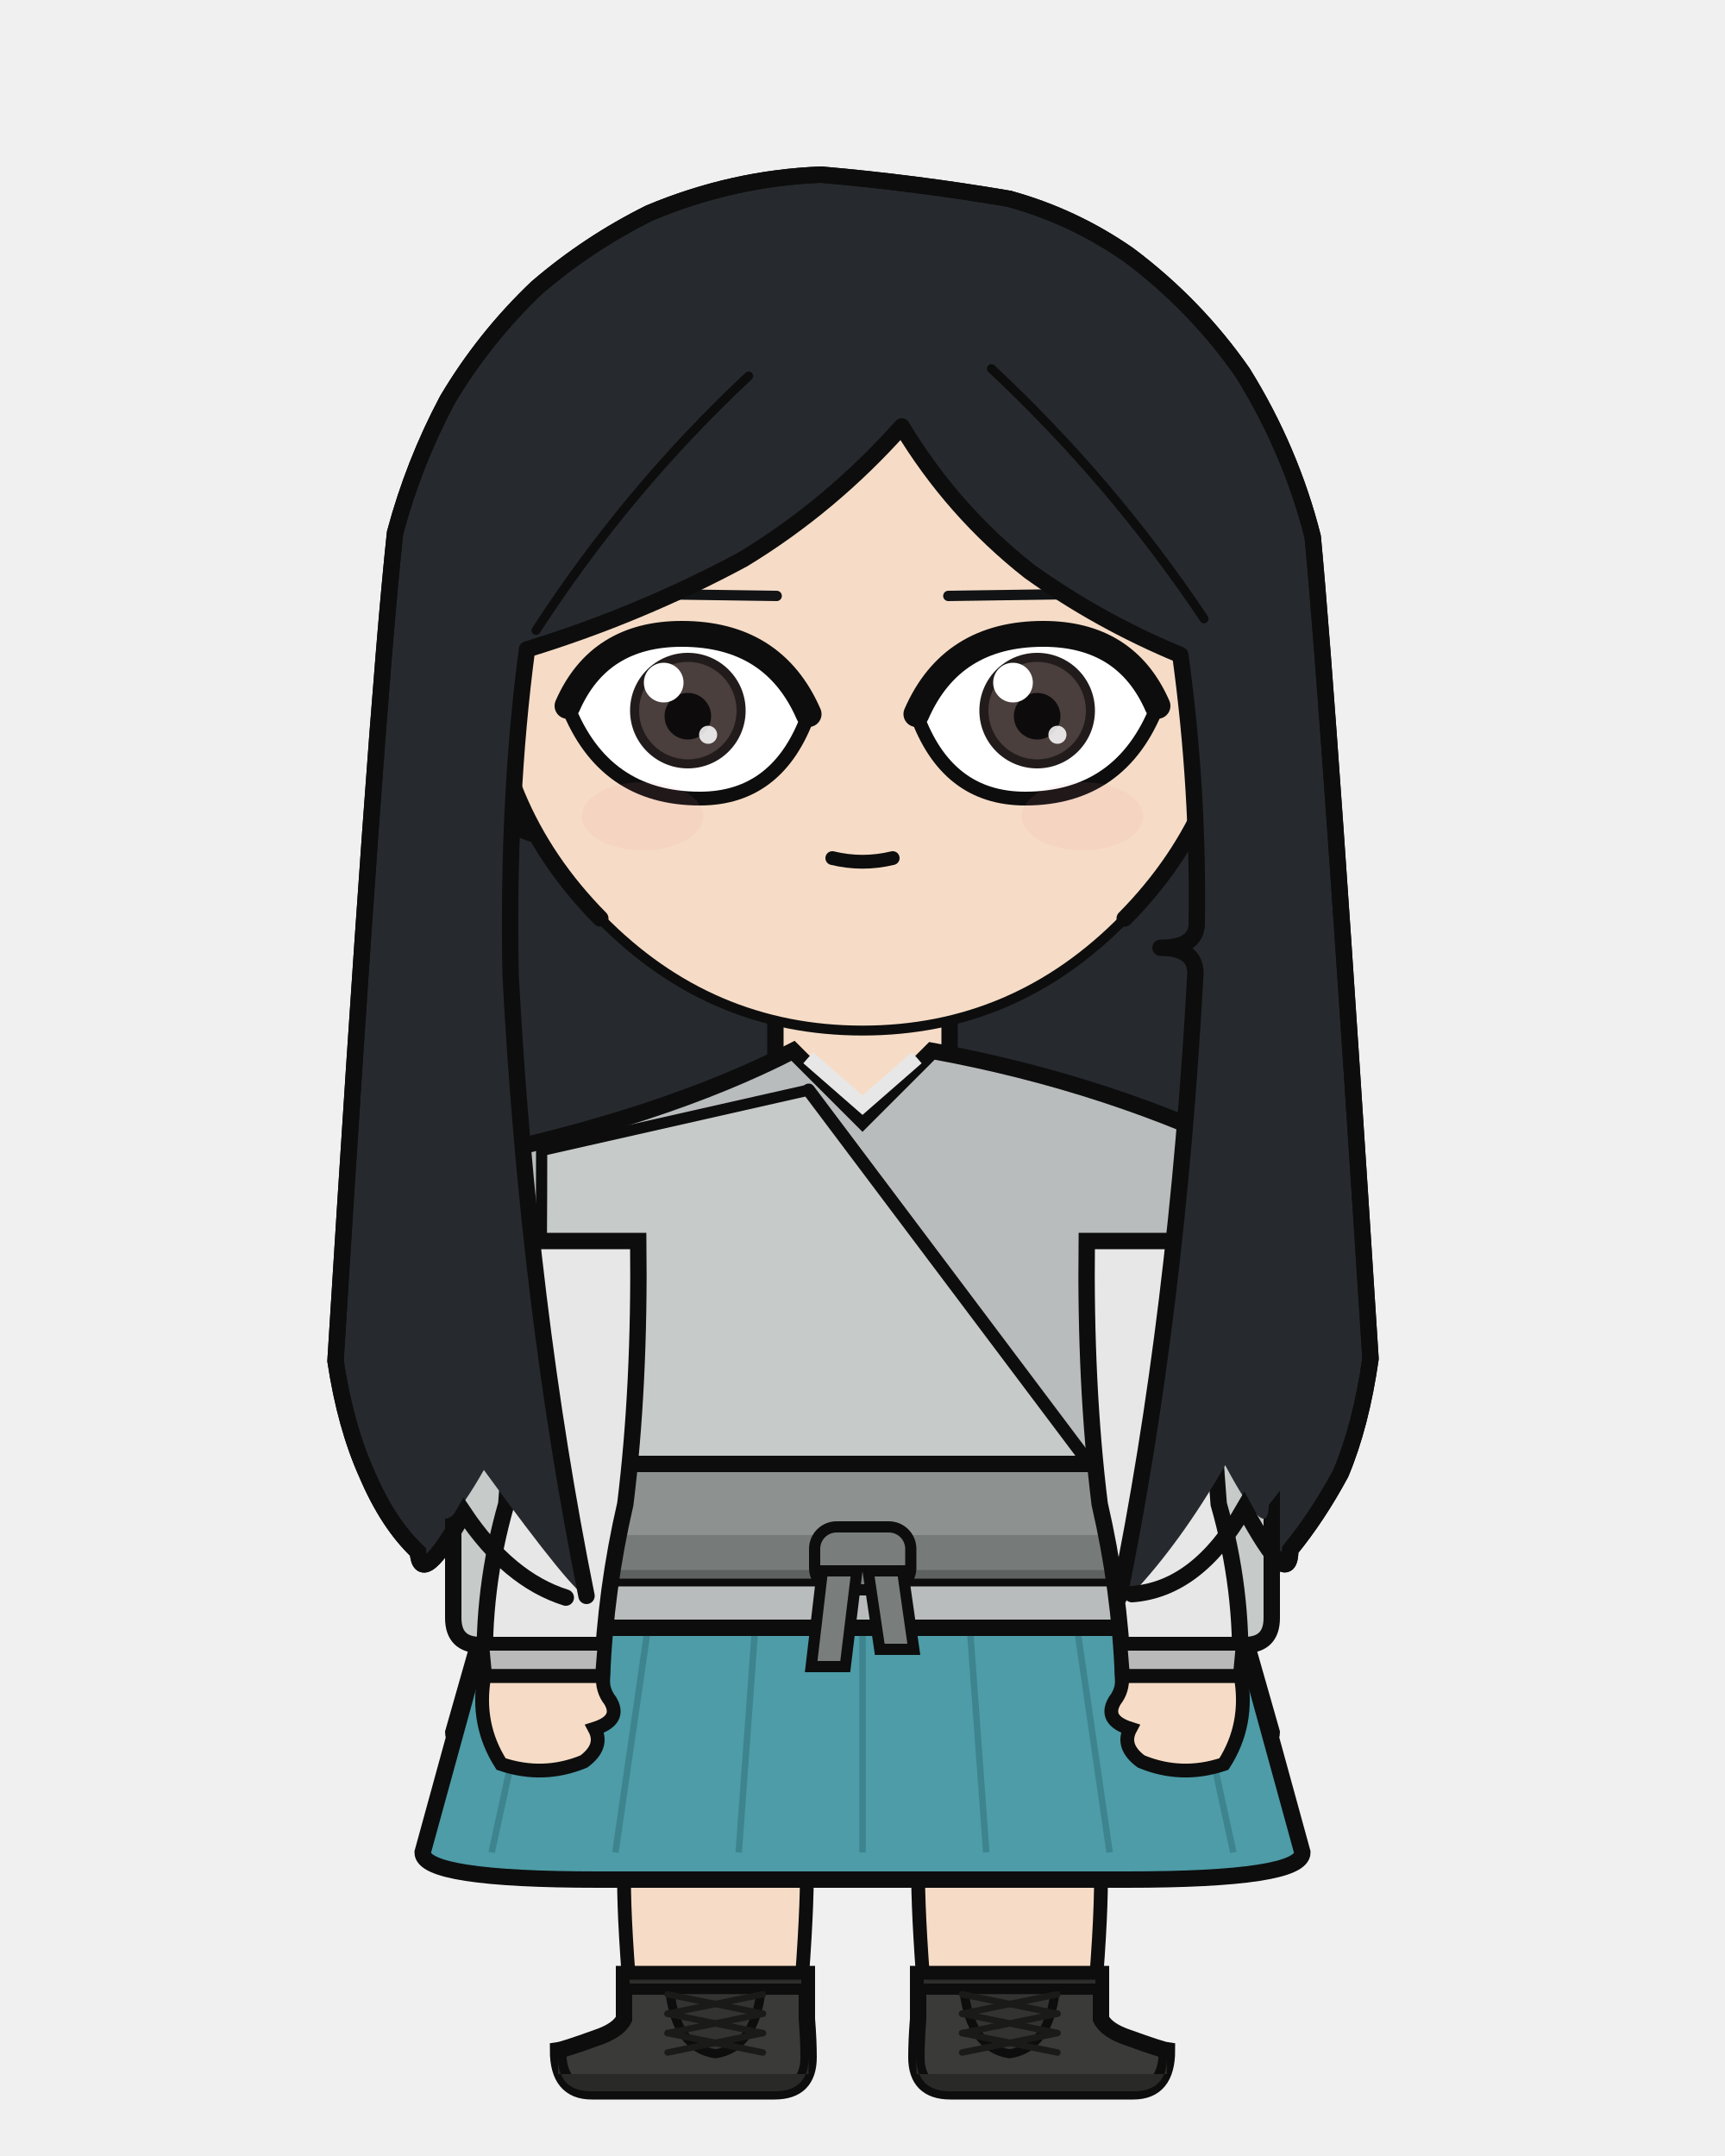
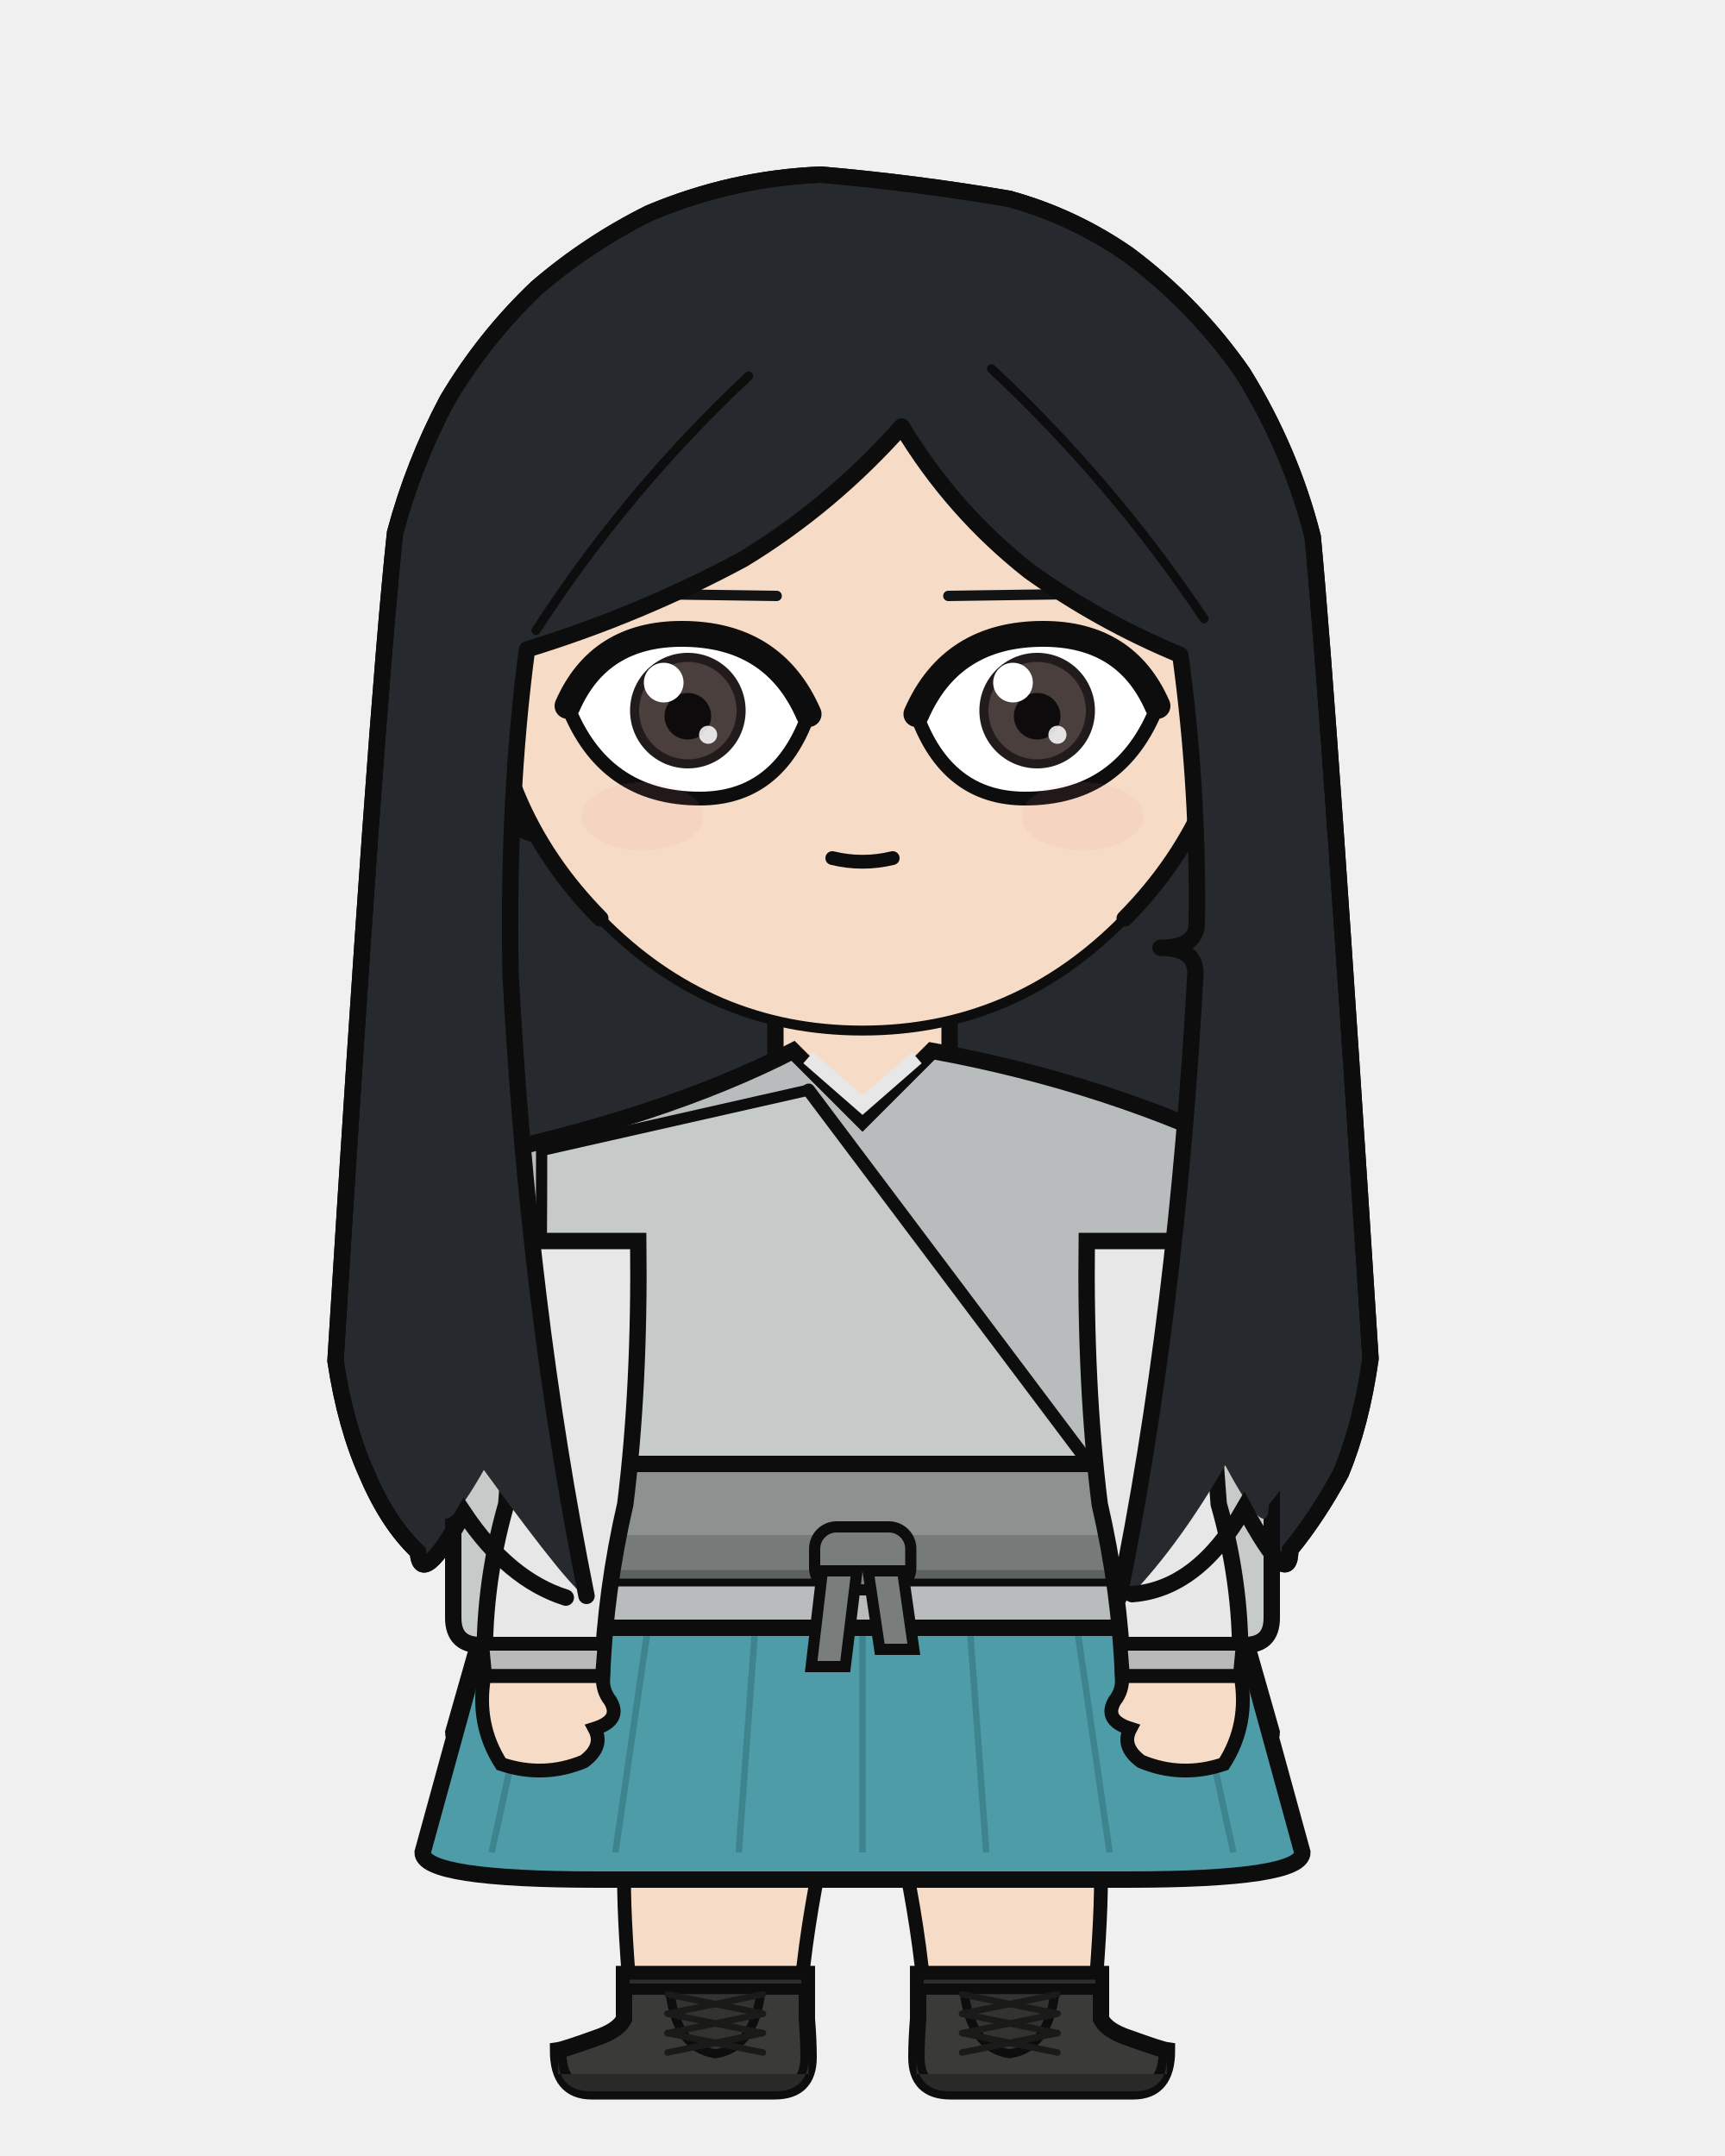
<svg xmlns="http://www.w3.org/2000/svg" width="400" height="500" viewBox="0 0 400 500">
  <defs>
    <clipPath id="hair-front">
      <path d="M 136.0 370.1 Q 122.5 303.1 118.4 226.1 Q 117.6 185.4 122.2 150.6 Q 148.3 142.6 172.3 129.7 Q 192.7 117.3 209.1 98.9 Q 220.9 118.5 238.7 132.5 Q 254.9 144.1 273.7 151.9 Q 278.0 183.2 277.5 214.6 Q 277.1 219.8 269.1 219.8 Q 277.2 219.8 277.2 225.7 Q 272.9 304.8 259.5 370.4 Q 261.0 370.1 262.5 369.7 Q 273.8 357.7 284.1 339.8 Q 294.1 358.5 294.2 349.0 Q 300.2 341.7 305.3 332.2 Q 309.9 321.5 311.9 306.8 Q 302.8 164.0 299.2 125.8 Q 294.3 106.7 283.8 89.7 Q 273.4 74.7 258.6 63.6 Q 246.5 55.2 232.3 51.3 Q 211.7 47.8 190.9 46.0 Q 171.4 46.7 153.1 54.4 Q 139.7 61.1 128.3 70.9 Q 116.6 81.9 108.5 95.6 Q 101.1 109.6 97.0 124.9 Q 92.7 164.7 84.0 307.3 Q 86.1 321.8 90.8 332.3 Q 95.5 343.2 102.1 349.4 Q 102.6 357.8 112.2 340.9 Q 133.6 370.3 136.0 370.1 Z" />
    </clipPath>
  </defs>
  <path d="M 131.2 370.5 Q 117.9 366.3 107.6 350.9 Q 97.5 368.7 96.9 359.9 Q 90.0 353.4 85.1 341.9 Q 80.1 330.8 77.8 315.6 Q 87.1 165.5 91.6 123.6 Q 95.9 107.5 103.7 92.8 Q 112.3 78.3 124.5 66.7 Q 136.5 56.4 150.6 49.4 Q 169.9 41.3 190.4 40.5 Q 212.3 42.4 234.0 46.1 Q 248.9 50.2 261.7 59.1 Q 277.3 70.8 288.2 86.5 Q 299.3 104.4 304.4 124.5 Q 308.2 164.7 317.8 315.1 Q 315.6 330.5 310.9 341.7 Q 305.5 351.7 299.2 359.4 Q 299.1 369.4 288.5 349.8 Q 277.7 368.6 262.5 369.7 Q 196.8 384.6 131.2 370.5 Z" fill="#262a2e" />
  <path d="M 131.2 370.5 Q 117.9 366.3 107.6 350.9 Q 97.5 368.7 96.9 359.9 Q 90.0 353.4 85.1 341.9 Q 80.1 330.8 77.8 315.6 Q 87.1 165.5 91.6 123.6 Q 95.9 107.5 103.7 92.8 Q 112.3 78.3 124.5 66.7 Q 136.5 56.4 150.6 49.4 Q 169.9 41.3 190.4 40.5 Q 212.3 42.4 234.0 46.1 Q 248.9 50.2 261.7 59.1 Q 277.3 70.8 288.2 86.5 Q 299.3 104.4 304.4 124.5 Q 308.2 164.7 317.8 315.1 Q 315.6 330.5 310.9 341.7 Q 305.5 351.7 299.2 359.4 Q 299.1 369.4 288.5 349.8 Q 277.7 368.6 262.5 369.7 Q 196.8 384.6 131.2 370.5 Z" fill="none" stroke="#0d0d0d" stroke-width="3.8" stroke-linecap="round" stroke-linejoin="round" />
  <rect x="179.8" y="225.4" width="40.3" height="40.5" rx="14.1" fill="#f6dcc6" />
  <line x1="179.8" y1="225.4" x2="179.8" y2="265.9" stroke="#0d0d0d" stroke-width="3.8" />
  <line x1="220.2" y1="225.4" x2="220.2" y2="265.9" stroke="#0d0d0d" stroke-width="3.8" />
-   <path d="M 144.5 404.1 L 187.2 404.1 Q 187.2 426.2 187.1 435.7 Q 187.0 447.1 185.2 468.2 L 146.6 468.2 Q 144.7 447.1 144.7 435.7 Q 144.5 426.2 144.5 404.1 Z" fill="#f6dcc6" stroke="#0d0d0d" stroke-width="3.2" />
+   <path d="M 144.5 377.5 L 255.5 377.5 Q 255.5 418.2 255.3 435.7 Q 255.3 447.1 253.4 468.2 L 214.8 468.2 Q 212.8 435.7 200.0 393.8 Q 187.2 435.7 185.2 468.2 L 146.6 468.2 Q 144.7 447.1 144.7 435.7 Q 144.5 418.2 144.5 377.5 Z" fill="#f6dcc6" stroke="#0d0d0d" stroke-width="3.2" stroke-linejoin="round" />
+   <path d="M 144.5 377.5 L 255.5 377.5 L 245.5 400.4 Q 200.0 403.0 154.5 400.4 Z" fill="#e8e4dc" stroke="#0d0d0d" stroke-width="3.2" stroke-linejoin="round" />
  <path d="M 187.1 457.8 L 187.1 468.2 Q 187.5 473.3 187.5 477.1 Q 187.5 485.0 179.6 485.0 L 137.2 485.0 Q 129.4 485.0 129.4 475.5 Q 130.8 475.3 138.3 472.6 Q 143.4 470.9 144.7 468.2 L 144.7 457.8 Z" fill="#3a3a38" stroke="#0d0d0d" stroke-width="3.8" />
  <path d="M 187.5 481.0 L 129.4 481.0 L 129.4 477.1 Q 129.4 485.0 137.2 485.0 L 179.6 485.0 Q 187.5 485.0 187.5 477.1 Z" fill="#292927" />
  <rect x="144.7" y="457.8" width="42.4" height="3.5" fill="#2d2d2c" stroke="#0d0d0d" stroke-width="2.6" />
  <path d="M 155.3 461.4 L 176.5 461.4 Q 175.0 474.9 165.9 476.3 Q 156.7 474.9 155.3 461.4 Z" fill="#333331" stroke="#0d0d0d" stroke-width="2.1" />
  <line x1="176.9" y1="462.5" x2="154.8" y2="467.0" stroke="#1a1a19" stroke-width="1.5" stroke-linecap="round" />
  <line x1="154.8" y1="462.5" x2="176.9" y2="467.0" stroke="#1a1a19" stroke-width="1.5" stroke-linecap="round" />
  <line x1="176.9" y1="467.0" x2="154.8" y2="471.5" stroke="#1a1a19" stroke-width="1.5" stroke-linecap="round" />
  <line x1="154.8" y1="467.0" x2="176.9" y2="471.5" stroke="#1a1a19" stroke-width="1.5" stroke-linecap="round" />
  <line x1="176.9" y1="471.5" x2="154.8" y2="476.0" stroke="#1a1a19" stroke-width="1.5" stroke-linecap="round" />
  <line x1="154.8" y1="471.5" x2="176.9" y2="476.0" stroke="#1a1a19" stroke-width="1.5" stroke-linecap="round" />
-   <path d="M 212.8 404.1 L 255.5 404.1 Q 255.5 426.2 255.3 435.7 Q 255.3 447.1 253.4 468.2 L 214.8 468.2 Q 213.0 447.1 212.9 435.7 Q 212.8 426.2 212.8 404.1 Z" fill="#f6dcc6" stroke="#0d0d0d" stroke-width="3.2" />
  <path d="M 212.9 457.8 L 212.9 468.2 Q 212.5 473.3 212.5 477.1 Q 212.5 485.0 220.4 485.0 L 262.8 485.0 Q 270.6 485.0 270.6 475.5 Q 269.2 475.3 261.7 472.6 Q 256.6 470.9 255.3 468.2 L 255.3 457.8 Z" fill="#3a3a38" stroke="#0d0d0d" stroke-width="3.8" />
  <path d="M 212.5 481.0 L 270.6 481.0 L 270.6 477.1 Q 270.6 485.0 262.8 485.0 L 220.4 485.0 Q 212.5 485.0 212.5 477.1 Z" fill="#292927" />
  <rect x="212.9" y="457.8" width="42.4" height="3.5" fill="#2d2d2c" stroke="#0d0d0d" stroke-width="2.6" />
  <path d="M 223.5 461.4 L 244.7 461.4 Q 243.3 474.9 234.1 476.3 Q 225.0 474.9 223.5 461.4 Z" fill="#333331" stroke="#0d0d0d" stroke-width="2.1" />
  <line x1="245.2" y1="462.5" x2="223.1" y2="467.0" stroke="#1a1a19" stroke-width="1.5" stroke-linecap="round" />
  <line x1="223.1" y1="462.5" x2="245.2" y2="467.0" stroke="#1a1a19" stroke-width="1.5" stroke-linecap="round" />
  <line x1="245.2" y1="467.0" x2="223.1" y2="471.5" stroke="#1a1a19" stroke-width="1.5" stroke-linecap="round" />
  <line x1="223.1" y1="467.0" x2="245.2" y2="471.5" stroke="#1a1a19" stroke-width="1.5" stroke-linecap="round" />
  <line x1="245.2" y1="471.5" x2="223.1" y2="476.0" stroke="#1a1a19" stroke-width="1.5" stroke-linecap="round" />
  <line x1="223.1" y1="471.5" x2="245.2" y2="476.0" stroke="#1a1a19" stroke-width="1.5" stroke-linecap="round" />
  <path d="M 120.2 348.8 L 105.1 401.8 Q 105.1 408.1 143.1 408.1 L 256.9 408.1 Q 294.9 408.1 294.9 401.8 L 279.8 348.8 Z" fill="#4f7a52" stroke="#0d0d0d" stroke-width="3.8" />
  <line x1="158.5" y1="366.6" x2="145.0" y2="408.1" stroke="#3c623f" stroke-width="1.7" opacity="0.7" />
  <line x1="223.9" y1="366.6" x2="234.2" y2="408.1" stroke="#3c623f" stroke-width="1.7" opacity="0.7" />
  <path d="M 120.2 348.8 L 98.0 429.6 Q 98.0 435.9 138.8 435.9 L 261.2 435.9 Q 302.0 435.9 302.0 429.6 L 279.8 348.8 Z" fill="#4d9ca8" stroke="#0d0d0d" stroke-width="3.8" />
  <line x1="131.6" y1="348.8" x2="114.0" y2="429.6" stroke="#387c86" stroke-width="1.5" opacity="0.75" />
  <line x1="154.4" y1="348.8" x2="142.7" y2="429.6" stroke="#387c86" stroke-width="1.5" opacity="0.75" />
  <line x1="177.2" y1="348.8" x2="171.3" y2="429.6" stroke="#387c86" stroke-width="1.5" opacity="0.75" />
  <line x1="200.0" y1="348.8" x2="200.0" y2="429.6" stroke="#387c86" stroke-width="1.5" opacity="0.75" />
  <line x1="222.8" y1="348.8" x2="228.7" y2="429.6" stroke="#387c86" stroke-width="1.5" opacity="0.75" />
  <line x1="245.6" y1="348.8" x2="257.3" y2="429.6" stroke="#387c86" stroke-width="1.5" opacity="0.75" />
  <line x1="268.4" y1="348.8" x2="286.0" y2="429.6" stroke="#387c86" stroke-width="1.5" opacity="0.75" />
  <path d="M 123.2 287.8 L 105.1 287.8 L 105.1 375.2 Q 105.1 381.5 111.4 381.5 L 123.2 381.5 Z" fill="#c6cac9" stroke="#0d0d0d" stroke-width="3.8" />
  <path d="M 276.8 287.8 L 294.9 287.8 L 294.9 375.2 Q 294.9 381.5 288.6 381.5 L 276.8 381.5 Z" fill="#c6cac9" stroke="#0d0d0d" stroke-width="3.8" />
  <path d="M 183.9 243.7 Q 153.5 259.3 107.0 268.9 Q 104.2 279.3 107.9 287.8 L 122.9 287.8 Q 122.9 321.4 121.6 348.8 Q 112.9 364.6 112.9 377.5 L 287.1 377.5 Q 287.1 364.6 278.4 348.8 Q 277.1 321.4 277.1 287.8 L 292.1 287.8 Q 295.8 279.3 293.0 268.9 Q 257.7 251.3 216.1 243.7 L 200.0 259.8 Z" fill="#b8bcbc" stroke="#0d0d0d" stroke-width="3.8" />
  <path d="M 187.4 245.3 L 200.0 256.3 L 212.6 245.3" fill="none" stroke="#e8e7e7" stroke-width="3.4" />
  <path d="M 187.5 252.8 L 125.6 266.8 Q 125.6 348.8 121.6 344.6 L 256.5 344.6 Z" fill="#c6cac9" stroke="#0d0d0d" stroke-width="2.6" />
  <path d="M 187.5 252.8 L 256.5 344.6" fill="none" stroke="#0d0d0d" stroke-width="3.0" stroke-linecap="round" />
  <rect x="119.2" y="339.5" width="161.5" height="26.5" rx="4.8" fill="#8d9291" stroke="#0d0d0d" stroke-width="3.8" />
  <rect x="119.2" y="356.0" width="161.5" height="10.1" rx="4.8" fill="#707574" opacity="0.8" />
  <rect x="188.9" y="354.1" width="22.3" height="14.6" rx="5.1" fill="#797e7d" stroke="#0d0d0d" stroke-width="2.6" />
  <path d="M 190.7 364.3 L 198.7 364.3 L 196.0 386.5 L 188.1 386.5 Z" fill="#797e7d" stroke="#0d0d0d" stroke-width="2.6" />
  <path d="M 201.3 364.3 L 209.3 364.3 L 211.9 382.5 L 204.0 382.5 Z" fill="#797e7d" stroke="#0d0d0d" stroke-width="2.6" />
  <path d="M 148.0 287.8 L 120.0 287.8 Q 119.6 321.4 117.4 348.8 Q 111.7 368.7 112.5 388.7 L 139.6 388.7 Q 140.4 368.7 145.0 348.8 Q 148.4 321.4 148.0 287.8 Z" fill="#e8e7e7" stroke="#0d0d0d" stroke-width="3.8" />
  <path d="M 111.8 381.2 L 140.2 381.2 L 139.6 388.7 L 112.5 388.7 Z" fill="#bab9b9" stroke="#0d0d0d" stroke-width="3.2" />
  <path d="M 112.3 388.7 Q 110.3 399.9 116.2 409.1 Q 126.0 412.4 135.4 408.5 Q 140.1 405.0 137.9 400.9 Q 144.2 398.9 141.5 394.4 Q 139.6 392.0 139.8 388.7 Z" fill="#f6dcc6" stroke="#0d0d0d" stroke-width="3.2" />
  <path d="M 252.0 287.8 L 280.0 287.8 Q 280.4 321.4 282.6 348.8 Q 288.3 368.7 287.5 388.7 L 260.4 388.7 Q 259.6 368.7 255.0 348.8 Q 251.6 321.4 252.0 287.8 Z" fill="#e8e7e7" stroke="#0d0d0d" stroke-width="3.8" />
  <path d="M 259.8 381.2 L 288.2 381.2 L 287.5 388.7 L 260.4 388.7 Z" fill="#bab9b9" stroke="#0d0d0d" stroke-width="3.2" />
  <path d="M 287.7 388.7 Q 289.7 399.9 283.8 409.1 Q 274.0 412.4 264.6 408.5 Q 259.9 405.0 262.1 400.9 Q 255.8 398.9 258.5 394.4 Q 260.4 392.0 260.2 388.7 Z" fill="#f6dcc6" stroke="#0d0d0d" stroke-width="3.2" />
  <path d="M 113.1 153.2 Q 108.1 153.5 104.9 158.7 Q 102.2 164.3 104.0 173.5 Q 106.7 180.0 110.7 184.8 Q 118.2 192.2 124.7 193.7 Z" fill="#f6dcc6" />
  <path d="M 113.1 153.2 Q 108.1 153.5 104.9 158.7 Q 102.2 164.3 104.0 173.5 Q 106.7 180.0 110.7 184.8 Q 118.2 192.2 124.7 193.7" fill="none" stroke="#0d0d0d" stroke-width="3.8" stroke-linecap="round" />
  <path d="M 106.6 169.6 Q 105.6 165.1 106.4 163.5 Q 107.3 162.5 108.9 163.7 Q 110.8 166.9 112.9 170.5 Q 110.9 170.6 112.6 178.1 Q 115.4 182.8 117.1 182.8" fill="none" stroke="#0d0d0d" stroke-width="2.1" stroke-linecap="round" />
  <path d="M 286.9 153.2 Q 291.9 153.5 295.1 158.7 Q 297.8 164.3 296.0 173.5 Q 293.3 180.0 289.3 184.8 Q 281.8 192.2 275.3 193.7 Z" fill="#f6dcc6" />
  <path d="M 286.9 153.2 Q 291.9 153.5 295.1 158.7 Q 297.8 164.3 296.0 173.5 Q 293.3 180.0 289.3 184.8 Q 281.8 192.2 275.3 193.7" fill="none" stroke="#0d0d0d" stroke-width="3.8" stroke-linecap="round" />
  <path d="M 293.4 169.6 Q 294.4 165.1 293.6 163.5 Q 292.7 162.5 291.1 163.7 Q 289.2 166.9 287.1 170.5 Q 289.1 170.6 287.4 178.1 Q 284.6 182.8 282.9 182.8" fill="none" stroke="#0d0d0d" stroke-width="2.1" stroke-linecap="round" />
  <path d="M 200.0 62.6 Q 236.1 62.6 261.6 88.3 Q 287.1 114.1 286.9 150.6 Q 286.4 187.1 260.8 213.0 Q 235.4 239.0 200.0 239.0 Q 164.6 239.0 139.2 213.0 Q 113.6 187.1 113.1 150.6 Q 112.9 114.1 138.4 88.3 Q 163.9 62.6 200.0 62.6 Z" fill="#f6dcc6" />
  <path d="M 139.2 213.0 Q 113.6 187.1 113.1 150.6 Q 112.9 114.1 138.4 88.3 Q 163.9 62.6 200.0 62.6 Q 236.1 62.6 261.6 88.3 Q 287.1 114.1 286.9 150.6 Q 286.4 187.1 260.8 213.0" fill="none" stroke="#0d0d0d" stroke-width="3.8" stroke-linecap="round" />
  <path d="M 260.8 213.0 Q 235.4 239.0 200.0 239.0 Q 164.6 239.0 139.2 213.0" fill="none" stroke="#0d0d0d" stroke-width="2.3" stroke-linecap="round" />
  <line x1="180.1" y1="138.2" x2="138.9" y2="137.6" stroke="#111315" stroke-width="2.4" stroke-linecap="round" />
  <defs>
    <clipPath id="eye-l">
      <path d="M 187.5 165.6 Q 179.4 147.0 158.1 147.0 Q 138.9 147.0 131.6 163.7 Q 140.0 185.2 162.3 185.2 Q 180.5 185.2 187.5 165.6 Z" />
    </clipPath>
  </defs>
  <path d="M 187.5 165.6 Q 179.4 147.0 158.1 147.0 Q 138.9 147.0 131.6 163.7 Q 140.0 185.2 162.3 185.2 Q 180.5 185.2 187.5 165.6 Z" fill="white" stroke="#0d0d0d" stroke-width="3.2" />
  <g clip-path="url(#eye-l)">
    <circle cx="159.5" cy="164.8" r="13.4" fill="#211c1b" />
    <circle cx="159.5" cy="164.8" r="11.3" fill="#4a3f3d" />
    <circle cx="159.5" cy="166.1" r="5.4" fill="#0d0b0b" />
    <circle cx="153.9" cy="158.3" r="4.6" fill="white" />
    <circle cx="164.2" cy="170.4" r="2.1" fill="white" opacity="0.85" />
  </g>
  <path d="M 187.5 165.6 Q 179.4 147.0 158.1 147.0 Q 138.9 147.0 131.6 163.7" fill="none" stroke="#0d0d0d" stroke-width="6.0" stroke-linecap="round" />
  <line x1="219.9" y1="138.2" x2="261.1" y2="137.6" stroke="#111315" stroke-width="2.4" stroke-linecap="round" />
  <defs>
    <clipPath id="eye-r">
      <path d="M 212.5 165.6 Q 220.6 147.0 241.9 147.0 Q 261.1 147.0 268.4 163.7 Q 260.0 185.2 237.7 185.2 Q 219.5 185.2 212.5 165.6 Z" />
    </clipPath>
  </defs>
  <path d="M 212.5 165.6 Q 220.6 147.0 241.9 147.0 Q 261.1 147.0 268.4 163.7 Q 260.0 185.2 237.7 185.2 Q 219.5 185.2 212.5 165.6 Z" fill="white" stroke="#0d0d0d" stroke-width="3.2" />
  <g clip-path="url(#eye-r)">
    <circle cx="240.5" cy="164.8" r="13.4" fill="#211c1b" />
    <circle cx="240.5" cy="164.8" r="11.3" fill="#4a3f3d" />
    <circle cx="240.5" cy="166.1" r="5.4" fill="#0d0b0b" />
    <circle cx="234.9" cy="158.3" r="4.6" fill="white" />
    <circle cx="245.2" cy="170.4" r="2.1" fill="white" opacity="0.85" />
  </g>
  <path d="M 212.5 165.6 Q 220.6 147.0 241.9 147.0 Q 261.1 147.0 268.4 163.7" fill="none" stroke="#0d0d0d" stroke-width="6.0" stroke-linecap="round" />
  <path d="M 193.0 199.0 Q 200.0 200.7 207.0 199.0" fill="none" stroke="#0d0d0d" stroke-width="3.2" stroke-linecap="round" />
  <ellipse cx="149.0" cy="189.3" rx="14.1" ry="7.9" fill="#e8879a" opacity="0.09" />
  <ellipse cx="251.0" cy="189.3" rx="14.1" ry="7.9" fill="#e8879a" opacity="0.09" />
  <path d="M 136.0 370.1 Q 122.5 303.1 118.4 226.1 Q 117.6 185.4 122.2 150.6 Q 148.3 142.6 172.3 129.7 Q 192.7 117.3 209.1 98.9 Q 220.9 118.5 238.7 132.5 Q 254.9 144.1 273.7 151.9 Q 278.0 183.2 277.5 214.6 Q 277.1 219.8 269.1 219.8 Q 277.2 219.8 277.2 225.7 Q 272.9 304.8 259.5 370.4 Q 261.0 370.1 262.5 369.7 Q 273.8 357.7 284.1 339.8 Q 294.1 358.5 294.2 349.0 Q 300.2 341.7 305.3 332.2 Q 309.9 321.5 311.9 306.8 Q 302.8 164.0 299.2 125.8 Q 294.3 106.7 283.8 89.7 Q 273.4 74.7 258.6 63.6 Q 246.5 55.2 232.3 51.3 Q 211.7 47.8 190.9 46.0 Q 171.4 46.7 153.1 54.4 Q 139.7 61.1 128.3 70.9 Q 116.6 81.9 108.5 95.6 Q 101.1 109.6 97.0 124.9 Q 92.7 164.7 84.0 307.3 Q 86.1 321.8 90.8 332.3 Q 95.5 343.2 102.1 349.4 Q 102.6 357.8 112.2 340.9 Q 133.6 370.3 136.0 370.1 Z" fill="#262a2e" />
  <path d="M 136.0 370.1 Q 122.5 303.1 118.4 226.1 Q 117.6 185.4 122.2 150.6 Q 148.3 142.6 172.3 129.7 Q 192.7 117.3 209.1 98.9 Q 220.9 118.5 238.7 132.5 Q 254.9 144.1 273.7 151.9 Q 278.0 183.2 277.5 214.6 Q 277.1 219.8 269.1 219.8 Q 277.2 219.8 277.2 225.7 Q 272.9 304.8 259.5 370.4" fill="none" stroke="#0d0d0d" stroke-width="3.8" stroke-linecap="round" stroke-linejoin="round" />
  <path d="M 262.5 369.7 Q 277.7 368.6 288.5 349.8 Q 299.1 369.4 299.2 359.4 Q 305.5 351.7 310.9 341.7 Q 315.6 330.5 317.8 315.1 Q 308.2 164.7 304.4 124.5 Q 299.3 104.4 288.2 86.5 Q 277.3 70.8 261.7 59.1 Q 248.9 50.2 234.0 46.1" fill="none" stroke="#0d0d0d" stroke-width="3.8" stroke-linecap="round" />
  <path d="M 131.2 370.5 Q 117.9 366.3 107.6 350.9 Q 97.5 368.7 96.9 359.9 Q 90.0 353.4 85.1 341.9 Q 80.1 330.8 77.8 315.6 Q 87.1 165.5 91.6 123.6 Q 95.9 107.5 103.7 92.8 Q 112.3 78.3 124.5 66.7 Q 136.5 56.4 150.6 49.4 Q 169.9 41.3 190.4 40.5 Q 212.3 42.4 234.0 46.1" fill="none" stroke="#0d0d0d" stroke-width="3.8" stroke-linecap="round" />
  <path d="M 173.6 87.2 Q 145.4 113.6 124.3 146.2" fill="none" stroke="#0d0d0d" stroke-width="2.1" stroke-linecap="round" clip-path="url(#hair-front)" />
  <path d="M 229.9 85.5 Q 258.1 111.9 279.2 143.5" fill="none" stroke="#0d0d0d" stroke-width="2.1" stroke-linecap="round" clip-path="url(#hair-front)" />
  <path d="M 66.2 163.7 Q 55.7 242.4 61.0 321.1" fill="none" stroke="#0d0d0d" stroke-width="2.1" stroke-linecap="round" clip-path="url(#hair-front)" />
  <path d="M 333.8 163.7 Q 344.3 242.4 339.0 321.1" fill="none" stroke="#0d0d0d" stroke-width="2.1" stroke-linecap="round" clip-path="url(#hair-front)" />
</svg>
